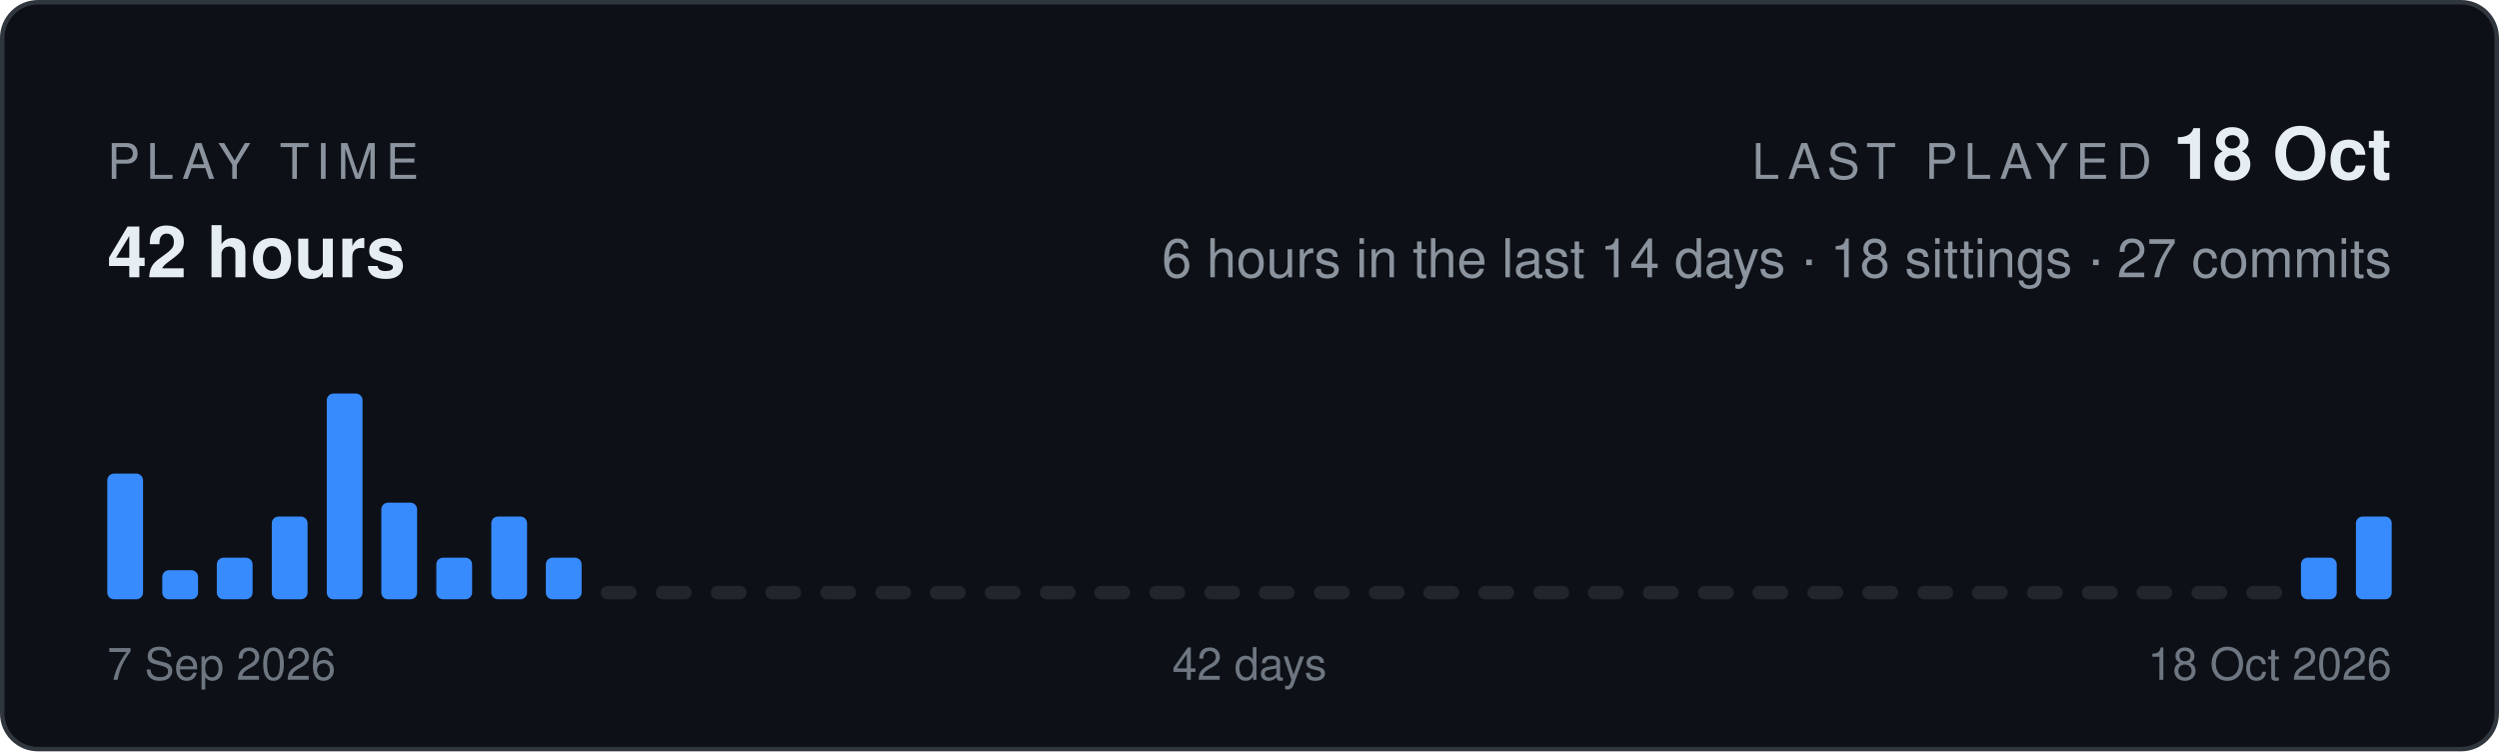
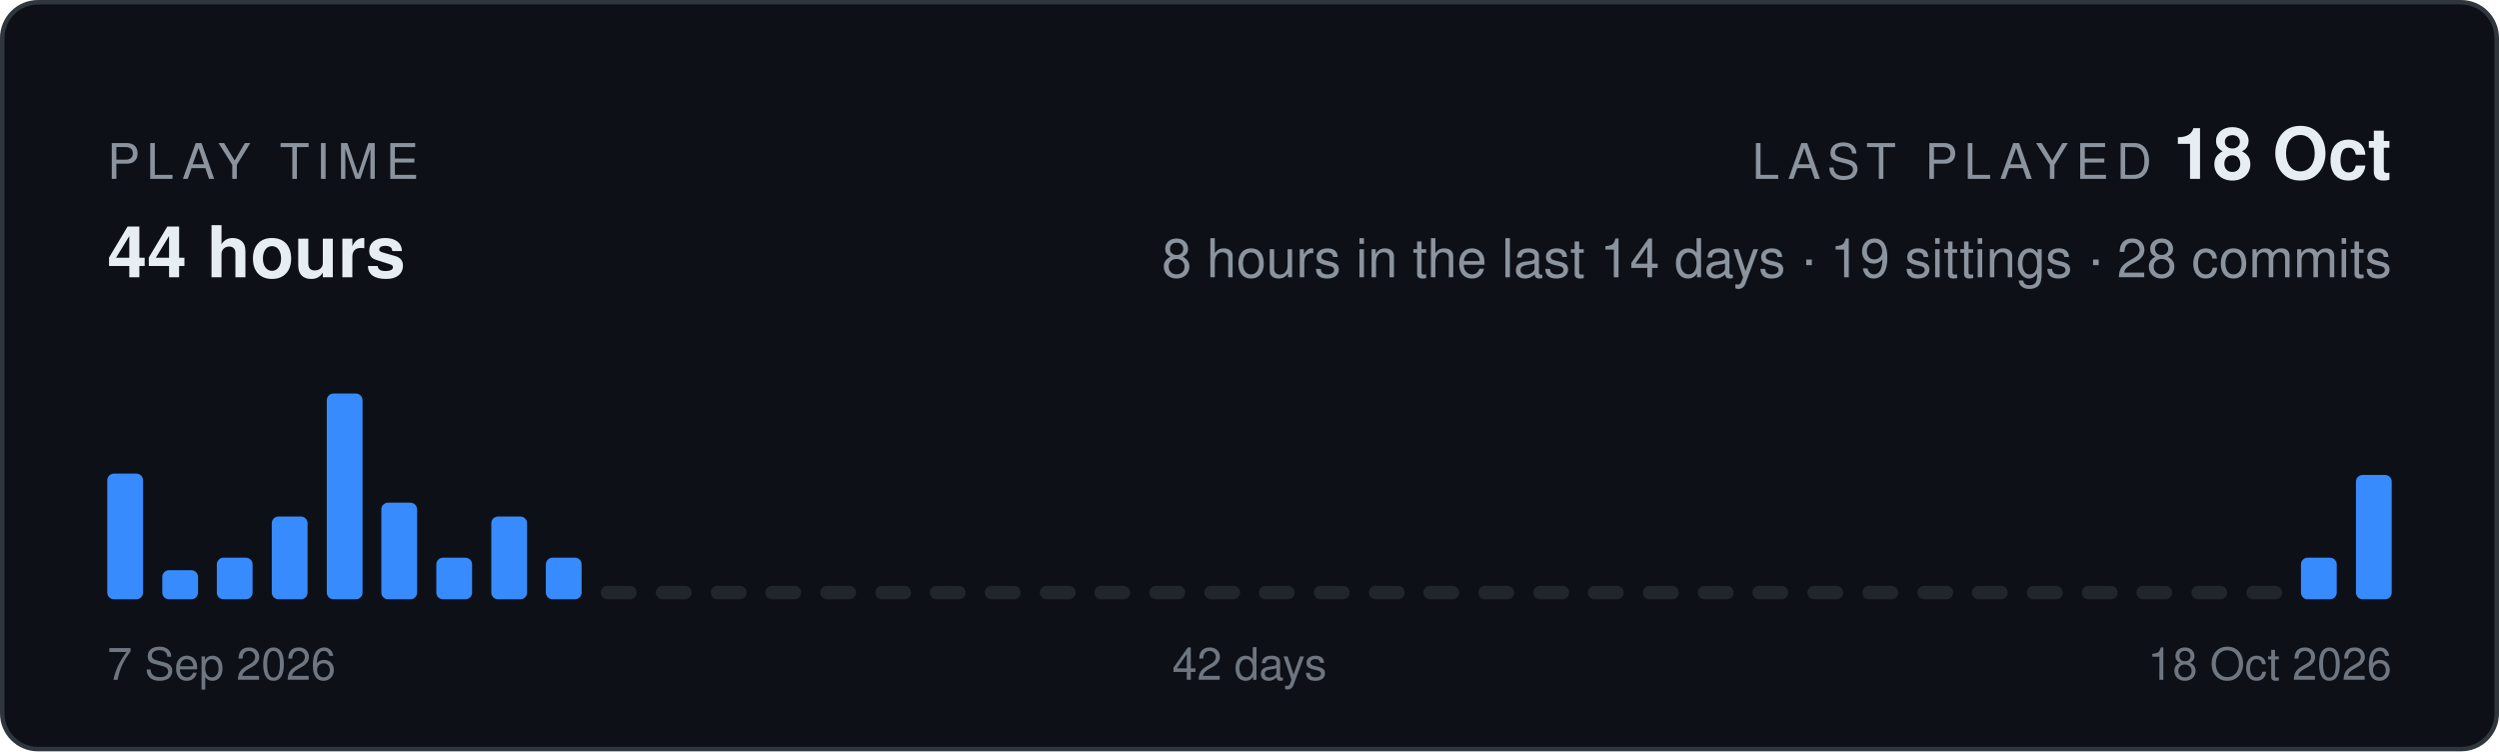
- <svg xmlns="http://www.w3.org/2000/svg" width="559" height="168" viewBox="0 0 559 168" role="img" aria-label="Play time: 42 hours over 27 commits, last played 18 Oct">
+ <svg xmlns="http://www.w3.org/2000/svg" width="559" height="168" viewBox="0 0 559 168" role="img" aria-label="Play time: 44 hours over 28 commits, last played 18 Oct">
  <style>
    .card { fill: #0d1117; stroke: #30363d }
    text { font-family: -apple-system, BlinkMacSystemFont, "Segoe UI", Helvetica, Arial, sans-serif }
    .label { font-size: 11px; letter-spacing: 1.7px; fill: #8b949e }
    .stat { font-size: 16px; font-weight: 600; letter-spacing: normal; fill: #e6edf3 }
    .note { font-size: 12px; fill: #8b949e }
    .axis { font-size: 10px; fill: #6e7681 }
    .bar { fill: #388bfd }
    .bar-quiet { fill: #21262d }
  </style>
  <rect class="card" x="0.5" y="0.5" width="558" height="167" rx="8" />
  <text class="label" x="24" y="40">PLAY TIME</text>
-   <text class="stat" x="24" y="62">42 hours</text>
+   <text class="stat" x="24" y="62">44 hours</text>
  <text class="label" x="535" y="40" text-anchor="end">LAST PLAYED <tspan class="stat">18 Oct</tspan>
  </text>
-   <text class="note" x="535" y="62" text-anchor="end">6 hours in the last 14 days   ·   18 sittings   ·   27 commits</text>
+   <text class="note" x="535" y="62" text-anchor="end">8 hours in the last 14 days   ·   19 sittings   ·   28 commits</text>
  <rect class="bar" x="24.0" y="105.9" width="8" height="28.1" rx="1.5" />
  <rect class="bar" x="36.3" y="127.5" width="8" height="6.5" rx="1.5" />
  <rect class="bar" x="48.5" y="124.7" width="8" height="9.3" rx="1.5" />
  <rect class="bar" x="60.8" y="115.5" width="8" height="18.5" rx="1.5" />
  <rect class="bar" x="73.1" y="88.0" width="8" height="46.0" rx="1.5" />
  <rect class="bar" x="85.3" y="112.4" width="8" height="21.6" rx="1.5" />
  <rect class="bar" x="97.6" y="124.7" width="8" height="9.3" rx="1.5" />
  <rect class="bar" x="109.9" y="115.5" width="8" height="18.5" rx="1.5" />
  <rect class="bar" x="122.1" y="124.7" width="8" height="9.3" rx="1.5" />
  <rect class="bar-quiet" x="134.4" y="131.0" width="8" height="3.0" rx="1.5" />
  <rect class="bar-quiet" x="146.7" y="131.0" width="8" height="3.0" rx="1.5" />
  <rect class="bar-quiet" x="159.0" y="131.0" width="8" height="3.0" rx="1.5" />
  <rect class="bar-quiet" x="171.2" y="131.0" width="8" height="3.0" rx="1.5" />
  <rect class="bar-quiet" x="183.5" y="131.0" width="8" height="3.0" rx="1.5" />
  <rect class="bar-quiet" x="195.8" y="131.0" width="8" height="3.0" rx="1.5" />
  <rect class="bar-quiet" x="208.0" y="131.0" width="8" height="3.0" rx="1.5" />
  <rect class="bar-quiet" x="220.3" y="131.0" width="8" height="3.0" rx="1.5" />
  <rect class="bar-quiet" x="232.6" y="131.0" width="8" height="3.0" rx="1.5" />
  <rect class="bar-quiet" x="244.8" y="131.0" width="8" height="3.0" rx="1.5" />
  <rect class="bar-quiet" x="257.1" y="131.0" width="8" height="3.0" rx="1.5" />
  <rect class="bar-quiet" x="269.4" y="131.0" width="8" height="3.0" rx="1.5" />
  <rect class="bar-quiet" x="281.6" y="131.0" width="8" height="3.0" rx="1.5" />
  <rect class="bar-quiet" x="293.9" y="131.0" width="8" height="3.0" rx="1.5" />
  <rect class="bar-quiet" x="306.2" y="131.0" width="8" height="3.0" rx="1.5" />
  <rect class="bar-quiet" x="318.4" y="131.0" width="8" height="3.0" rx="1.5" />
  <rect class="bar-quiet" x="330.7" y="131.0" width="8" height="3.0" rx="1.5" />
  <rect class="bar-quiet" x="343.0" y="131.0" width="8" height="3.0" rx="1.5" />
  <rect class="bar-quiet" x="355.2" y="131.0" width="8" height="3.0" rx="1.5" />
  <rect class="bar-quiet" x="367.5" y="131.0" width="8" height="3.0" rx="1.5" />
  <rect class="bar-quiet" x="379.8" y="131.0" width="8" height="3.0" rx="1.5" />
  <rect class="bar-quiet" x="392.0" y="131.0" width="8" height="3.0" rx="1.5" />
  <rect class="bar-quiet" x="404.3" y="131.0" width="8" height="3.0" rx="1.5" />
  <rect class="bar-quiet" x="416.6" y="131.0" width="8" height="3.0" rx="1.5" />
  <rect class="bar-quiet" x="428.9" y="131.0" width="8" height="3.0" rx="1.5" />
  <rect class="bar-quiet" x="441.1" y="131.0" width="8" height="3.0" rx="1.5" />
  <rect class="bar-quiet" x="453.4" y="131.0" width="8" height="3.0" rx="1.5" />
  <rect class="bar-quiet" x="465.7" y="131.0" width="8" height="3.0" rx="1.5" />
  <rect class="bar-quiet" x="477.9" y="131.0" width="8" height="3.0" rx="1.5" />
  <rect class="bar-quiet" x="490.2" y="131.0" width="8" height="3.0" rx="1.5" />
  <rect class="bar-quiet" x="502.5" y="131.0" width="8" height="3.0" rx="1.5" />
  <rect class="bar" x="514.7" y="124.7" width="8" height="9.3" rx="1.5" />
-   <rect class="bar" x="527.0" y="115.5" width="8" height="18.5" rx="1.5" />
+   <rect class="bar" x="527.0" y="106.2" width="8" height="27.8" rx="1.5" />
  <text class="axis" x="24" y="152">7 Sep 2026</text>
  <text class="axis" x="279.5" y="152" text-anchor="middle">42 days</text>
  <text class="axis" x="535" y="152" text-anchor="end">18 Oct 2026</text>
</svg>
